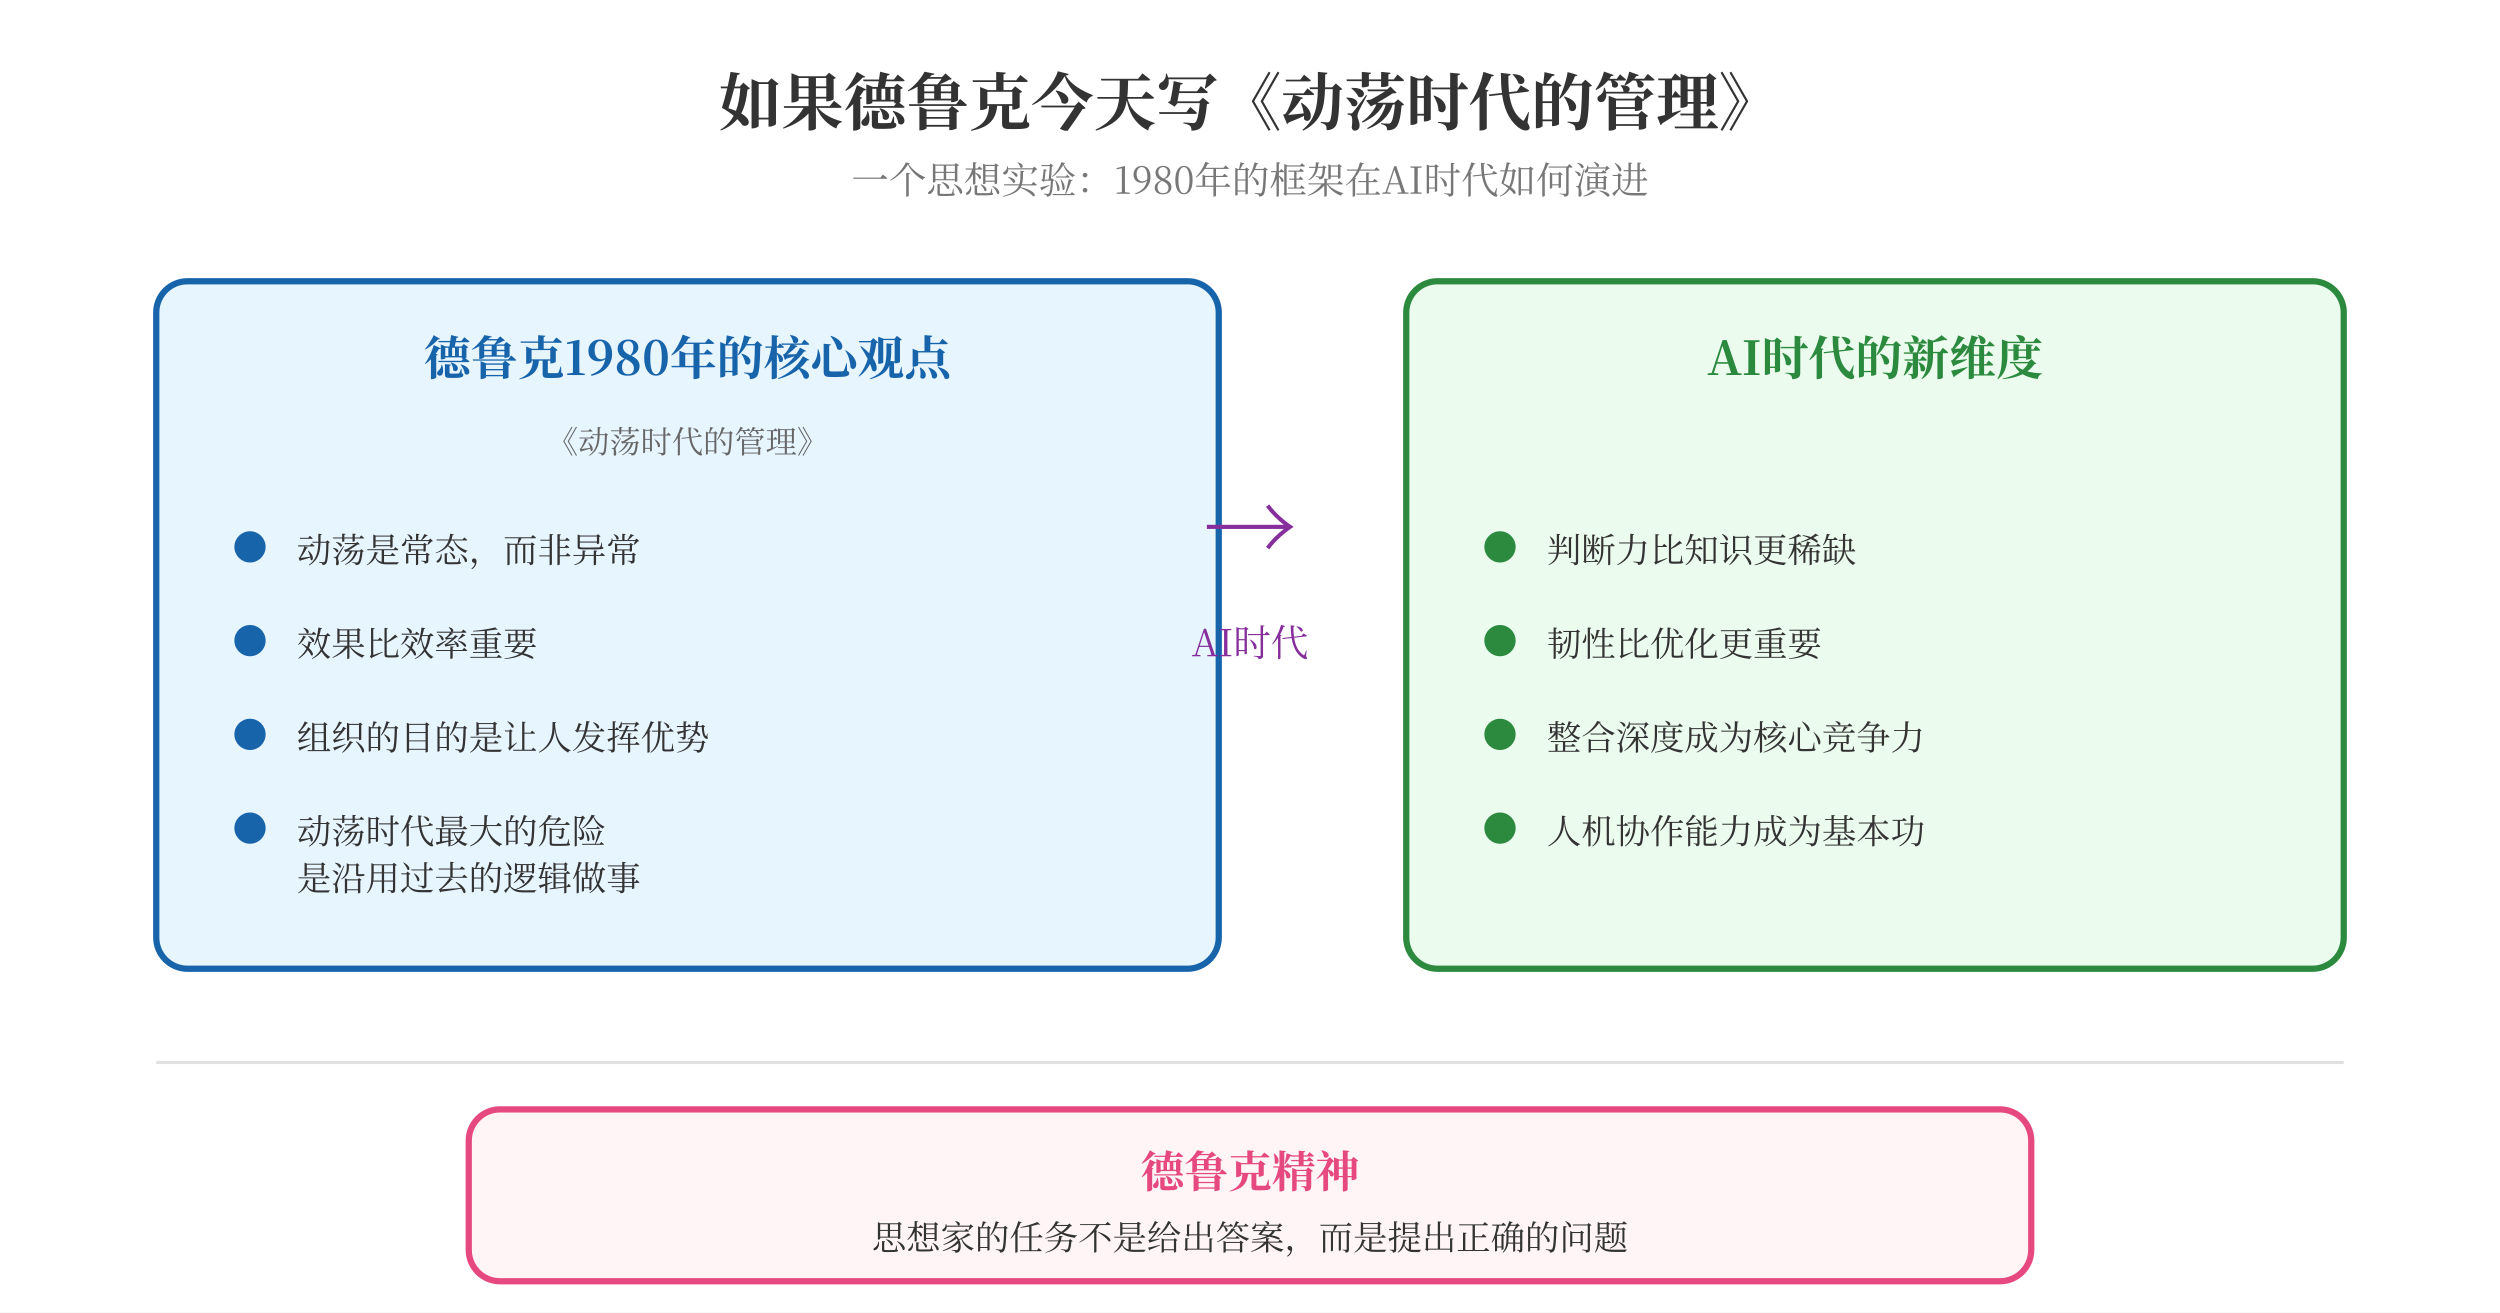
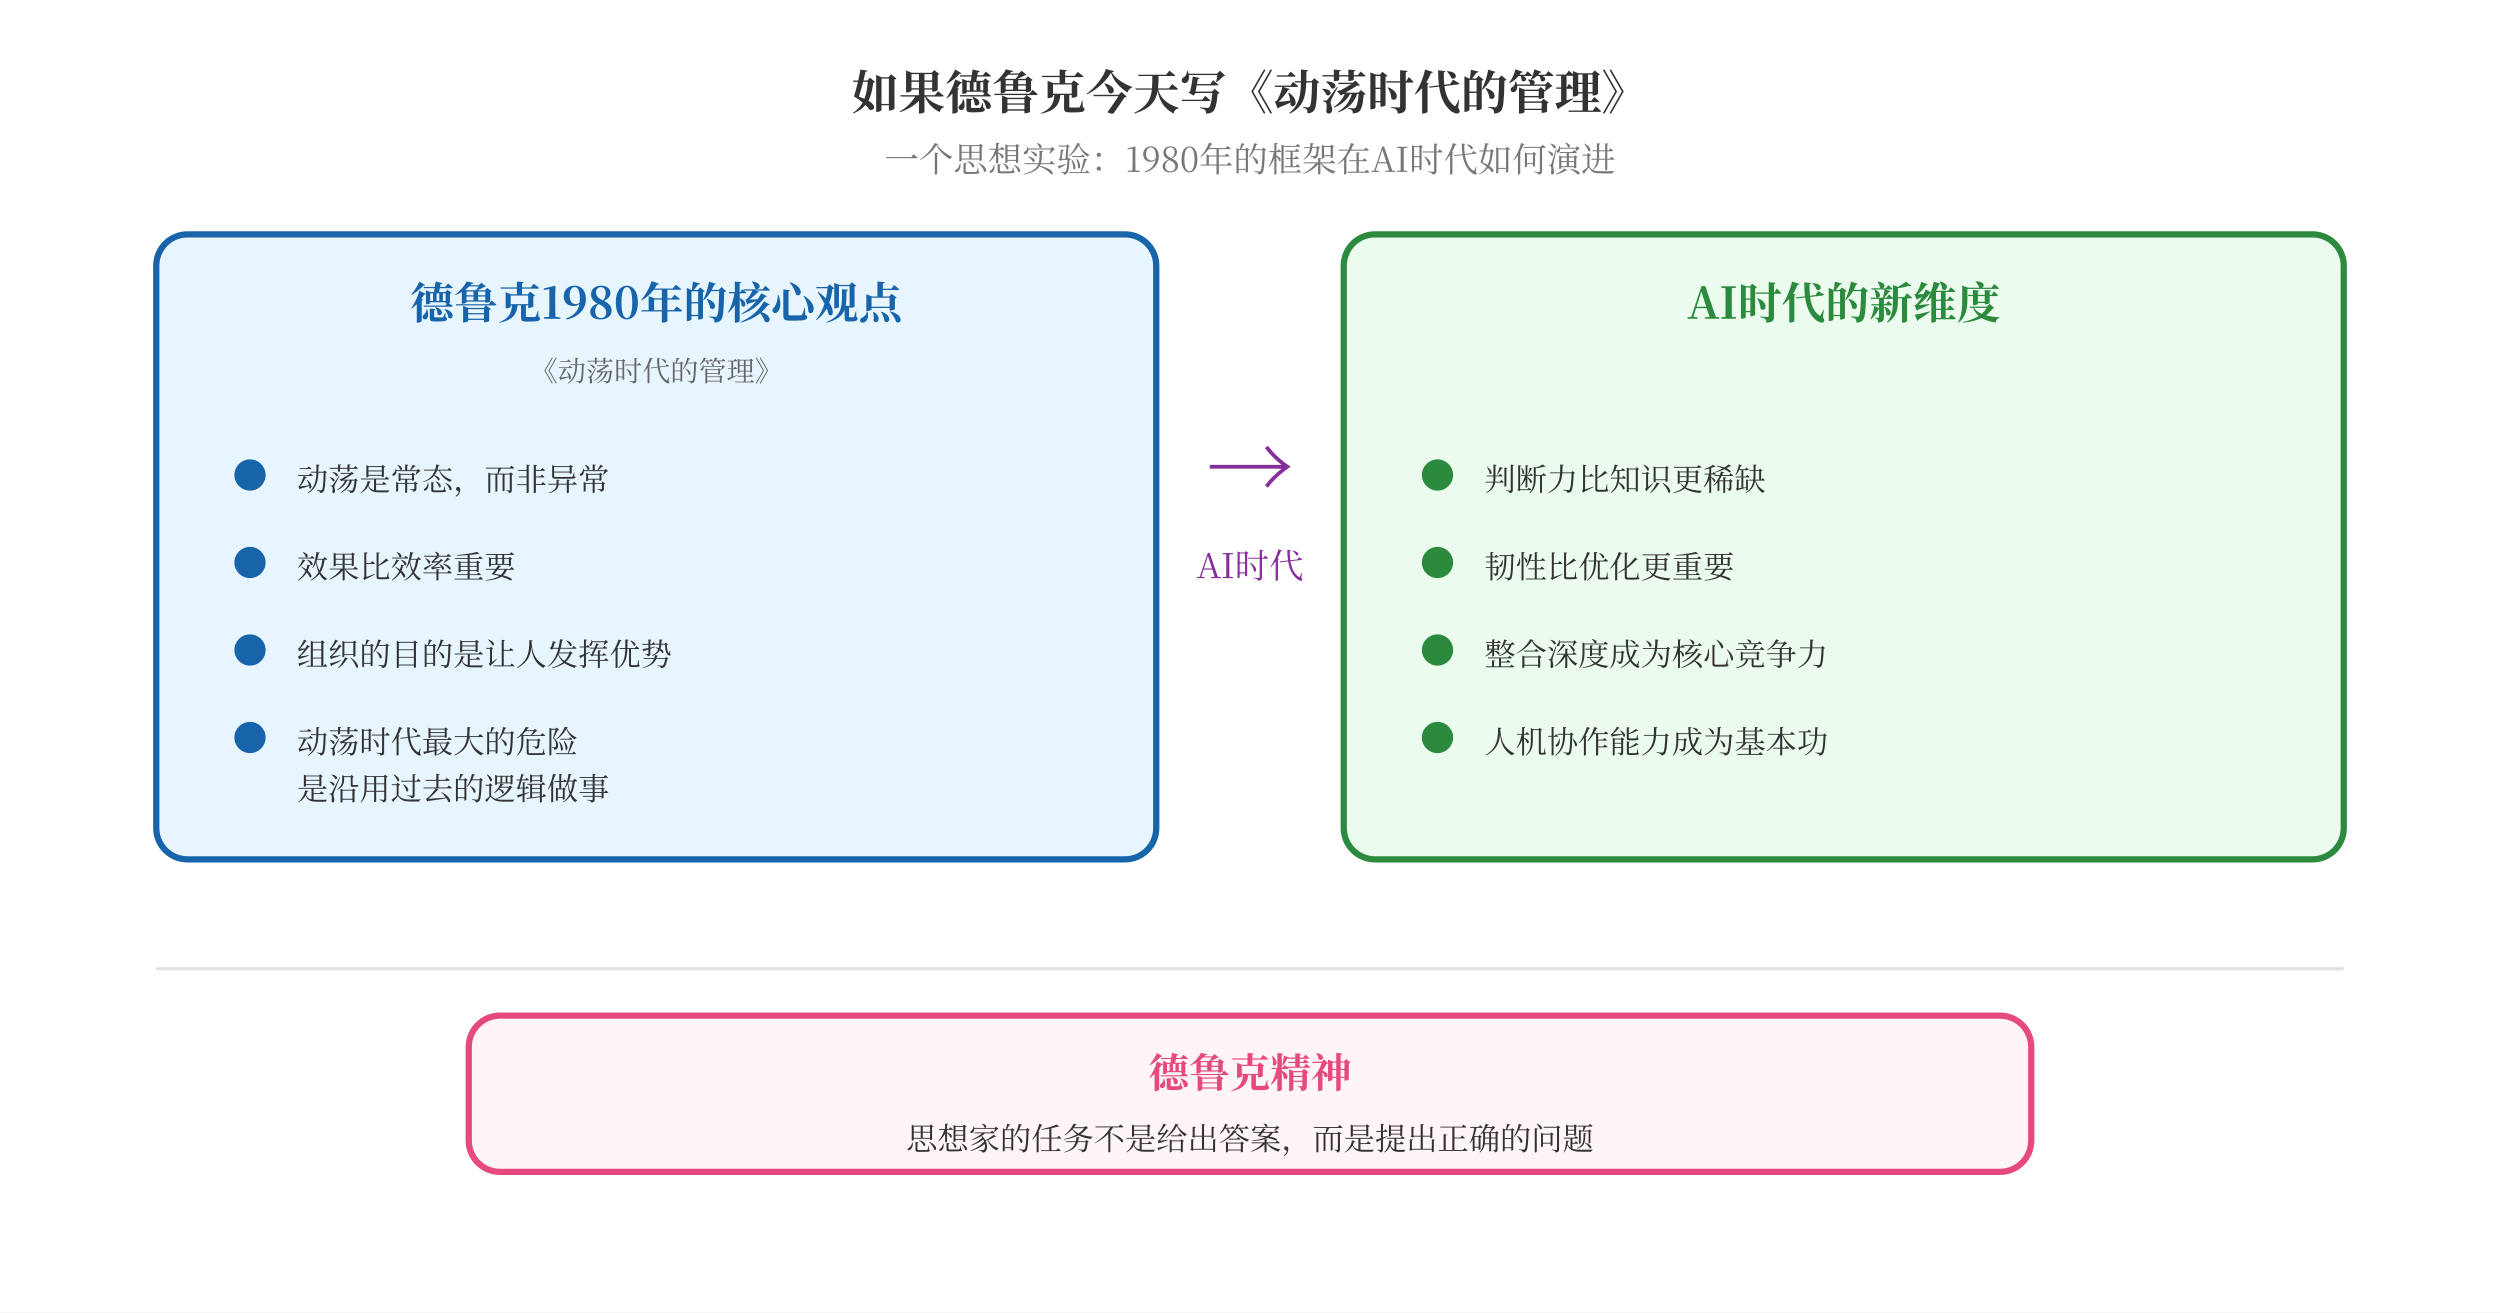
<svg xmlns="http://www.w3.org/2000/svg" viewBox="0 0 800 420" style="font-family: 'Noto Serif CJK SC', serif; background: #fefefe;">
  <rect width="800" height="420" fill="white" />
-   <text x="400" y="40" text-anchor="middle" font-size="20" font-weight="bold" fill="#333">如果德鲁克今天写《动荡时代的管理》</text>
-   <text x="400" y="62" text-anchor="middle" font-size="12" fill="#777">一个思想实验：1980年的框架在AI时代如何演进</text>
-   <rect x="50" y="90" width="340" height="220" rx="10" fill="#e7f5ff" stroke="#1864ab" stroke-width="2" />
-   <text x="220" y="120" text-anchor="middle" font-size="15" font-weight="bold" fill="#1864ab">德鲁克1980年的核心观点</text>
-   <text x="220" y="145" text-anchor="middle" font-size="10" fill="#666">《动荡时代的管理》</text>
-   <circle cx="80" cy="175" r="5" fill="#1864ab" />
-   <text x="95" y="180" font-size="11" fill="#333">动荡是常态，而非异常</text>
-   <circle cx="80" cy="205" r="5" fill="#1864ab" />
-   <text x="95" y="210" font-size="11" fill="#333">效果比效率重要</text>
-   <circle cx="80" cy="235" r="5" fill="#1864ab" />
-   <text x="95" y="240" font-size="11" fill="#333">组织的目的是让人发挥优势</text>
-   <circle cx="80" cy="265" r="5" fill="#1864ab" />
-   <text x="95" y="270" font-size="11" fill="#333">动荡时代最大的危险</text>
-   <text x="95" y="285" font-size="11" fill="#333">是沿用过去的逻辑做事</text>
-   <text x="400" y="180" text-anchor="middle" font-size="30" fill="#862e9c">→</text>
-   <text x="400" y="210" text-anchor="middle" font-size="12" fill="#862e9c">AI时代</text>
-   <rect x="450" y="90" width="300" height="220" rx="10" fill="#ebfbee" stroke="#2b8a3e" stroke-width="2" />
-   <text x="600" y="120" text-anchor="middle" font-size="15" font-weight="bold" fill="#2b8a3e">AI时代的新维度</text>
-   <circle cx="480" cy="175" r="5" fill="#2b8a3e" />
-   <text x="495" y="180" font-size="11" fill="#333">判断力比知识更稀缺</text>
-   <circle cx="480" cy="205" r="5" fill="#2b8a3e" />
-   <text x="495" y="210" font-size="11" fill="#333">韧性比优化更重要</text>
-   <circle cx="480" cy="235" r="5" fill="#2b8a3e" />
-   <text x="495" y="240" font-size="11" fill="#333">整合深度成为核心竞争力</text>
-   <circle cx="480" cy="265" r="5" fill="#2b8a3e" />
-   <text x="495" y="270" font-size="11" fill="#333">人机协作能力成为基本功</text>
-   <line x1="50" y1="340" x2="750" y2="340" stroke="#e0e0e0" stroke-width="1" />
-   <rect x="150" y="355" width="500" height="55" rx="10" fill="#fff5f7" stroke="#e64980" stroke-width="2" />
-   <text x="400" y="380" text-anchor="middle" font-size="14" font-weight="bold" fill="#e64980">德鲁克精神</text>
-   <text x="400" y="400" text-anchor="middle" font-size="11" fill="#333">思想家的任务不是给出答案，而是提出正确的问题</text>
+   <text x="400" y="35" text-anchor="middle" font-size="15" font-weight="bold" fill="#333">如果德鲁克今天写《动荡时代的管理》</text>
+   <text x="400" y="55" text-anchor="middle" font-size="11" fill="#777">一个思想实验：1980年的框架在AI时代如何演进</text>
+   <rect x="50" y="75" width="320" height="200" rx="10" fill="#e7f5ff" stroke="#1864ab" stroke-width="2" />
+   <text x="210" y="102" text-anchor="middle" font-size="14" font-weight="bold" fill="#1864ab">德鲁克1980年的核心观点</text>
+   <text x="210" y="122" text-anchor="middle" font-size="9" fill="#666">《动荡时代的管理》</text>
+   <circle cx="80" cy="152" r="5" fill="#1864ab" />
+   <text x="95" y="157" font-size="10" fill="#333">动荡是常态，而非异常</text>
+   <circle cx="80" cy="180" r="5" fill="#1864ab" />
+   <text x="95" y="185" font-size="10" fill="#333">效果比效率重要</text>
+   <circle cx="80" cy="208" r="5" fill="#1864ab" />
+   <text x="95" y="213" font-size="10" fill="#333">组织的目的是让人发挥优势</text>
+   <circle cx="80" cy="236" r="5" fill="#1864ab" />
+   <text x="95" y="241" font-size="10" fill="#333">动荡时代最大的危险</text>
+   <text x="95" y="256" font-size="10" fill="#333">是沿用过去的逻辑做事</text>
+   <text x="400" y="160" text-anchor="middle" font-size="28" fill="#862e9c">→</text>
+   <text x="400" y="185" text-anchor="middle" font-size="11" fill="#862e9c">AI时代</text>
+   <rect x="430" y="75" width="320" height="200" rx="10" fill="#ebfbee" stroke="#2b8a3e" stroke-width="2" />
+   <text x="590" y="102" text-anchor="middle" font-size="14" font-weight="bold" fill="#2b8a3e">AI时代的新维度</text>
+   <circle cx="460" cy="152" r="5" fill="#2b8a3e" />
+   <text x="475" y="157" font-size="10" fill="#333">判断力比知识更稀缺</text>
+   <circle cx="460" cy="180" r="5" fill="#2b8a3e" />
+   <text x="475" y="185" font-size="10" fill="#333">韧性比优化更重要</text>
+   <circle cx="460" cy="208" r="5" fill="#2b8a3e" />
+   <text x="475" y="213" font-size="10" fill="#333">整合深度成为核心竞争力</text>
+   <circle cx="460" cy="236" r="5" fill="#2b8a3e" />
+   <text x="475" y="241" font-size="10" fill="#333">人机协作能力成为基本功</text>
+   <line x1="50" y1="310" x2="750" y2="310" stroke="#e0e0e0" stroke-width="1" />
+   <rect x="150" y="325" width="500" height="50" rx="10" fill="#fff5f7" stroke="#e64980" stroke-width="2" />
+   <text x="400" y="348" text-anchor="middle" font-size="13" font-weight="bold" fill="#e64980">德鲁克精神</text>
+   <text x="400" y="368" text-anchor="middle" font-size="10" fill="#333">思想家的任务不是给出答案，而是提出正确的问题</text>
</svg>
